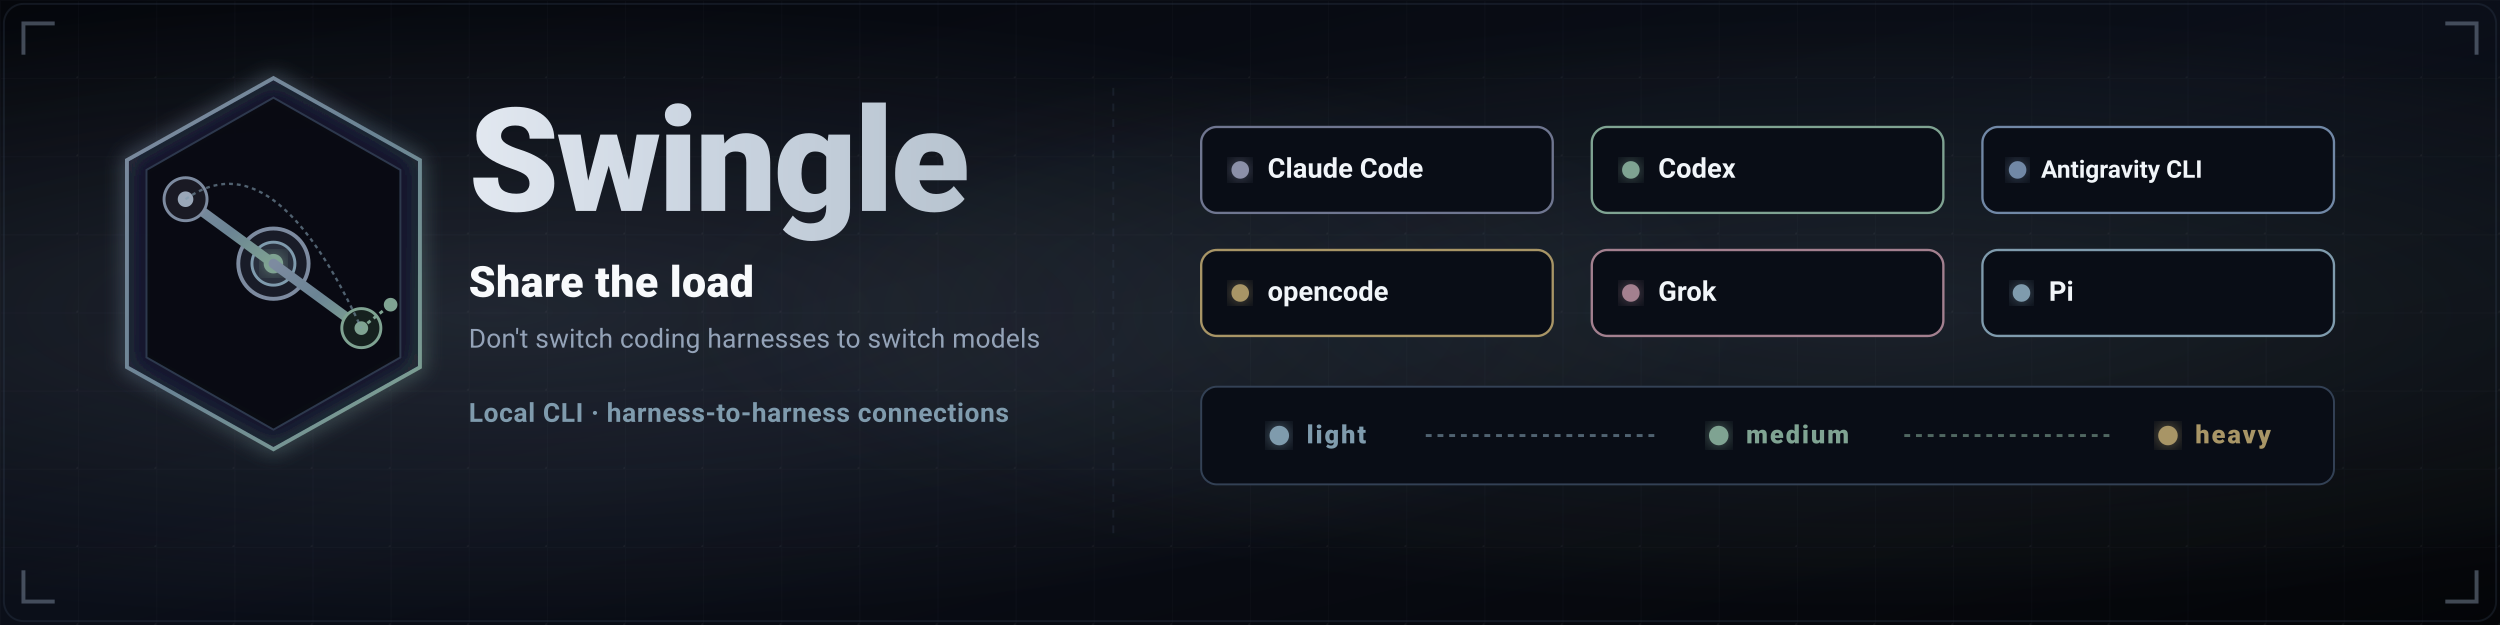
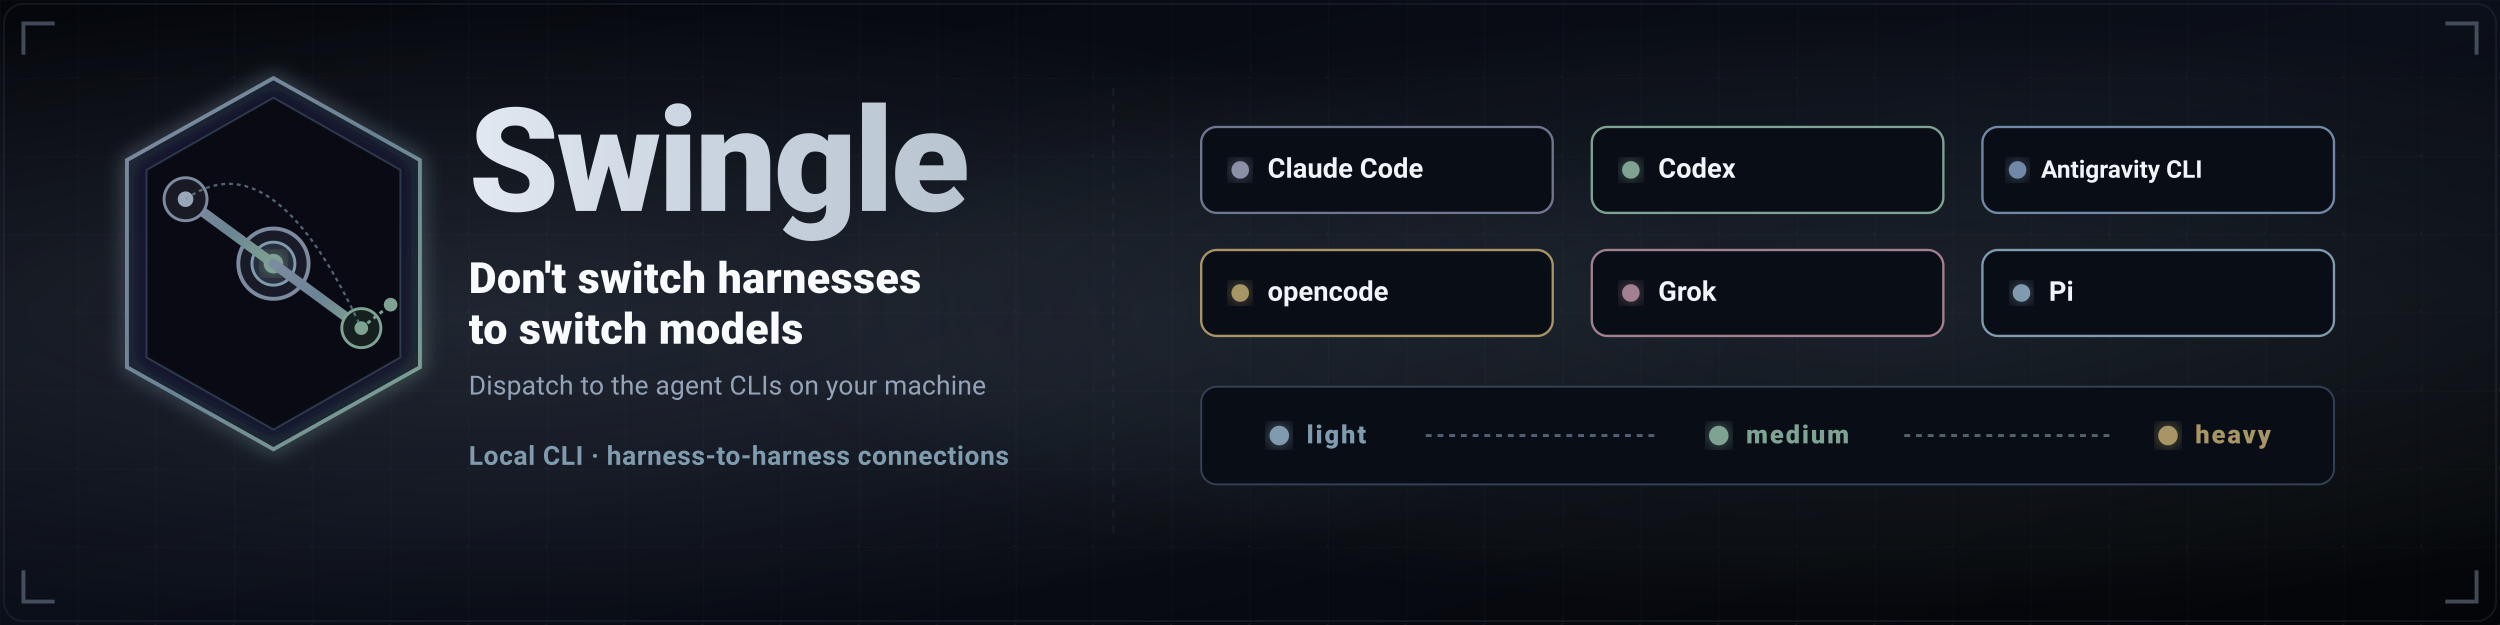
<svg xmlns="http://www.w3.org/2000/svg" viewBox="0 0 1280 320" width="100%" height="100%">
  <defs>
    <linearGradient id="bg-grad" x1="0%" y1="0%" x2="100%" y2="100%">
      <stop offset="0%" stop-color="#05070c" />
      <stop offset="50%" stop-color="#0b0f19" />
      <stop offset="100%" stop-color="#040508" />
    </linearGradient>
    <radialGradient id="glow-left" cx="20%" cy="50%" r="50%">
      <stop offset="0%" stop-color="#7d8ba0" stop-opacity="0.2" />
      <stop offset="100%" stop-color="#7d8ba0" stop-opacity="0" />
    </radialGradient>
    <radialGradient id="glow-right" cx="75%" cy="50%" r="50%">
      <stop offset="0%" stop-color="#7f9bad" stop-opacity="0.15" />
      <stop offset="80%" stop-color="#6b8578" stop-opacity="0.04" />
      <stop offset="100%" stop-color="#000000" stop-opacity="0" />
    </radialGradient>
    <linearGradient id="wordmark-grad" x1="0%" y1="0%" x2="100%" y2="0%">
      <stop offset="0%" stop-color="#e2e8f0" />
      <stop offset="45%" stop-color="#cbd5e1" />
      <stop offset="100%" stop-color="#b8c4d0" />
    </linearGradient>
    <linearGradient id="emblem-grad" x1="0%" y1="0%" x2="100%" y2="100%">
      <stop offset="0%" stop-color="#7d8ba0" />
      <stop offset="50%" stop-color="#6b8494" />
      <stop offset="100%" stop-color="#7fa392" />
    </linearGradient>
    <pattern id="grid-pattern" width="40" height="40" patternUnits="userSpaceOnUse">
      <path d="M 40 0 L 0 0 0 40" fill="none" stroke="#7d8ba0" stroke-opacity="0.035" stroke-width="1" />
      <circle cx="40" cy="40" r="1" fill="#ffffff" fill-opacity="0.05" />
    </pattern>
    <filter id="neon-glow" x="-20%" y="-20%" width="140%" height="140%">
      <feGaussianBlur stdDeviation="5" result="blur" />
      <feComposite in="SourceGraphic" in2="blur" operator="over" />
    </filter>
  </defs>
  <rect width="1280" height="320" fill="url(#bg-grad)" />
  <rect width="1280" height="320" fill="url(#grid-pattern)" />
  <rect width="1280" height="320" fill="url(#glow-left)" />
  <rect width="1280" height="320" fill="url(#glow-right)" />
  <rect x="2" y="2" width="1276" height="316" fill="none" stroke="#334155" stroke-opacity="0.3" stroke-width="1" rx="10" />
  <path d="M 12 28 L 12 12 L 28 12 M 1268 28 L 1268 12 L 1252 12 M 12 292 L 12 308 L 28 308 M 1268 292 L 1268 308 L 1252 308" stroke="#7d8ba0" stroke-width="2" fill="none" opacity="0.5" />
  <g transform="translate(45, 0)">
    <g transform="translate(10, 40)">
      <polygon points="85,0 160,42 160,148 85,190 10,148 10,42" fill="#0f172a" fill-opacity="0.7" stroke="url(#emblem-grad)" stroke-width="2" filter="url(#neon-glow)" />
      <polygon points="85,10 150,47 150,143 85,180 20,143 20,47" fill="#07090e" stroke="#334155" stroke-width="1" opacity="0.8" />
      <circle cx="85" cy="95" r="18" fill="#191c28" stroke="#7d8ba0" stroke-width="2" />
      <circle cx="85" cy="95" r="11" fill="#6b8494" fill-opacity="0.2" stroke="#7f9bad" stroke-width="1.5" />
      <circle cx="85" cy="95" r="5" fill="#7fa392" filter="url(#neon-glow)" />
      <line x1="85" y1="95" x2="40" y2="62" stroke="url(#emblem-grad)" stroke-width="5" stroke-linecap="round" />
      <circle cx="40" cy="62" r="11" fill="#1a1a24" stroke="#7d8ba0" stroke-width="1.5" />
      <circle cx="40" cy="62" r="4" fill="#9aa7b8" />
      <line x1="85" y1="95" x2="130" y2="128" stroke="url(#emblem-grad)" stroke-width="5" stroke-linecap="round" />
      <circle cx="130" cy="128" r="10" fill="#16211f" stroke="#7fa392" stroke-width="1.5" />
      <circle cx="130" cy="128" r="3.5" fill="#7fa392" />
      <line x1="130" y1="128" x2="145" y2="116" stroke="#7fa392" stroke-width="1.5" stroke-dasharray="2,2" />
      <circle cx="145" cy="116" r="3.5" fill="#7fa392" />
      <path d="M 40 62 Q 85 30 130 128" fill="none" stroke="#7f9bad" stroke-width="1.2" stroke-dasharray="2,2" opacity="0.6" />
    </g>
    <g transform="translate(195, 0)">
      <text x="0" y="108" fill="url(#wordmark-grad)" font-family="ui-sans-serif, system-ui, -apple-system, BlinkMacSystemFont, 'Segoe UI', Roboto, sans-serif" font-size="74" font-weight="900" letter-spacing="-1.5">Swingle</text>
      <path d="M 4 120 L 325 120" stroke="url(#wordmark-grad)" stroke-width="3.5" stroke-linecap="round" />
-       <text x="0" y="152" fill="#f8fafc" font-family="ui-sans-serif, system-ui, -apple-system, BlinkMacSystemFont, 'Segoe UI', Roboto, sans-serif" font-size="22" font-weight="800" letter-spacing="0.2">Share the load</text>
-       <text x="0" y="178" fill="#94a3b8" font-family="ui-sans-serif, system-ui, -apple-system, BlinkMacSystemFont, 'Segoe UI', Roboto, sans-serif" font-size="13.5" font-weight="400" letter-spacing="0.1">Don't switch coding harnesses to switch models</text>
-       <text x="0" y="216" fill="#7f9bad" font-family="ui-sans-serif, system-ui, -apple-system, BlinkMacSystemFont, 'Segoe UI', Roboto, sans-serif" font-size="13.5" font-weight="600" letter-spacing="0.3">Local CLI · harness-to-harness connections</text>
+       <text x="0" y="150" fill="#f8fafc" font-family="ui-sans-serif, system-ui, -apple-system, BlinkMacSystemFont, 'Segoe UI', Roboto, sans-serif" font-size="22" font-weight="800" letter-spacing="0.2">Don't switch harnesses</text>
+       <text x="0" y="176" fill="#f8fafc" font-family="ui-sans-serif, system-ui, -apple-system, BlinkMacSystemFont, 'Segoe UI', Roboto, sans-serif" font-size="22" font-weight="800" letter-spacing="0.2">to switch models</text>
+       <text x="0" y="202" fill="#94a3b8" font-family="ui-sans-serif, system-ui, -apple-system, BlinkMacSystemFont, 'Segoe UI', Roboto, sans-serif" font-size="13.5" font-weight="400" letter-spacing="0.1">Dispatch to the agent CLIs on your machine</text>
+       <text x="0" y="238" fill="#7f9bad" font-family="ui-sans-serif, system-ui, -apple-system, BlinkMacSystemFont, 'Segoe UI', Roboto, sans-serif" font-size="13.5" font-weight="600" letter-spacing="0.3">Local CLI · harness-to-harness connections</text>
    </g>
  </g>
  <line x1="570" y1="45" x2="570" y2="275" stroke="#334155" stroke-opacity="0.3" stroke-width="1" stroke-dasharray="4,4" />
  <g transform="translate(615, 0)">
    <g transform="translate(0, 65)">
      <g transform="translate(0, 0)">
        <rect x="0" y="0" width="180" height="44" rx="8" fill="#090d16" stroke="#6f7690" stroke-width="1.2" />
        <circle cx="20" cy="22" r="4.5" fill="#8b90a8" filter="url(#neon-glow)" />
        <text x="34" y="26" fill="#f1f5f9" font-family="ui-sans-serif, system-ui, -apple-system, BlinkMacSystemFont, 'Segoe UI', Roboto, sans-serif" font-size="14" font-weight="700">Claude Code</text>
      </g>
      <g transform="translate(200, 0)">
        <rect x="0" y="0" width="180" height="44" rx="8" fill="#090d16" stroke="#7fa392" stroke-width="1.2" />
        <circle cx="20" cy="22" r="4.5" fill="#7fa392" filter="url(#neon-glow)" />
        <text x="34" y="26" fill="#f1f5f9" font-family="ui-sans-serif, system-ui, -apple-system, BlinkMacSystemFont, 'Segoe UI', Roboto, sans-serif" font-size="14" font-weight="700">Codex</text>
      </g>
      <g transform="translate(400, 0)">
        <rect x="0" y="0" width="180" height="44" rx="8" fill="#090d16" stroke="#7188a6" stroke-width="1.2" />
        <circle cx="18" cy="22" r="4.5" fill="#7188a6" filter="url(#neon-glow)" />
        <text x="30" y="26" fill="#f1f5f9" font-family="ui-sans-serif, system-ui, -apple-system, BlinkMacSystemFont, 'Segoe UI', Roboto, sans-serif" font-size="12.5" font-weight="700">Antigravity CLI</text>
      </g>
    </g>
    <g transform="translate(0, 128)">
      <g transform="translate(0, 0)">
        <rect x="0" y="0" width="180" height="44" rx="8" fill="#090d16" stroke="#a89566" stroke-width="1.2" />
        <circle cx="20" cy="22" r="4.5" fill="#a89566" filter="url(#neon-glow)" />
        <text x="34" y="26" fill="#f1f5f9" font-family="ui-sans-serif, system-ui, -apple-system, BlinkMacSystemFont, 'Segoe UI', Roboto, sans-serif" font-size="14" font-weight="700">opencode</text>
      </g>
      <g transform="translate(200, 0)">
        <rect x="0" y="0" width="180" height="44" rx="8" fill="#090d16" stroke="#a3808f" stroke-width="1.2" />
        <circle cx="20" cy="22" r="4.5" fill="#a3808f" filter="url(#neon-glow)" />
        <text x="34" y="26" fill="#f1f5f9" font-family="ui-sans-serif, system-ui, -apple-system, BlinkMacSystemFont, 'Segoe UI', Roboto, sans-serif" font-size="14" font-weight="700">Grok</text>
      </g>
      <g transform="translate(400, 0)">
        <rect x="0" y="0" width="180" height="44" rx="8" fill="#090d16" stroke="#7f9bad" stroke-width="1.2" />
        <circle cx="20" cy="22" r="4.5" fill="#7f9bad" filter="url(#neon-glow)" />
        <text x="34" y="26" fill="#f1f5f9" font-family="ui-sans-serif, system-ui, -apple-system, BlinkMacSystemFont, 'Segoe UI', Roboto, sans-serif" font-size="14" font-weight="700">Pi</text>
      </g>
    </g>
    <g transform="translate(0, 198)">
      <rect x="0" y="0" width="580" height="50" rx="8" fill="#090d16" stroke="#334155" stroke-width="1" />
      <g transform="translate(40, 25)">
        <circle cx="0" cy="0" r="5" fill="#7f9bad" filter="url(#neon-glow)" />
        <text x="14" y="4" fill="#7f9bad" font-family="ui-sans-serif, system-ui, -apple-system, BlinkMacSystemFont, 'Segoe UI', Roboto, sans-serif" font-size="13" font-weight="800" letter-spacing="1">light</text>
      </g>
      <line x1="115" y1="25" x2="235" y2="25" stroke="#7f9bad" stroke-width="1.5" stroke-dasharray="3,3" opacity="0.6" />
      <g transform="translate(265, 25)">
        <circle cx="0" cy="0" r="5" fill="#7fa392" filter="url(#neon-glow)" />
        <text x="14" y="4" fill="#7fa392" font-family="ui-sans-serif, system-ui, -apple-system, BlinkMacSystemFont, 'Segoe UI', Roboto, sans-serif" font-size="13" font-weight="800" letter-spacing="1">medium</text>
      </g>
      <line x1="360" y1="25" x2="465" y2="25" stroke="#7fa392" stroke-width="1.5" stroke-dasharray="3,3" opacity="0.6" />
      <g transform="translate(495, 25)">
        <circle cx="0" cy="0" r="5" fill="#a89566" filter="url(#neon-glow)" />
        <text x="14" y="4" fill="#a89566" font-family="ui-sans-serif, system-ui, -apple-system, BlinkMacSystemFont, 'Segoe UI', Roboto, sans-serif" font-size="13" font-weight="800" letter-spacing="1">heavy</text>
      </g>
    </g>
  </g>
</svg>
